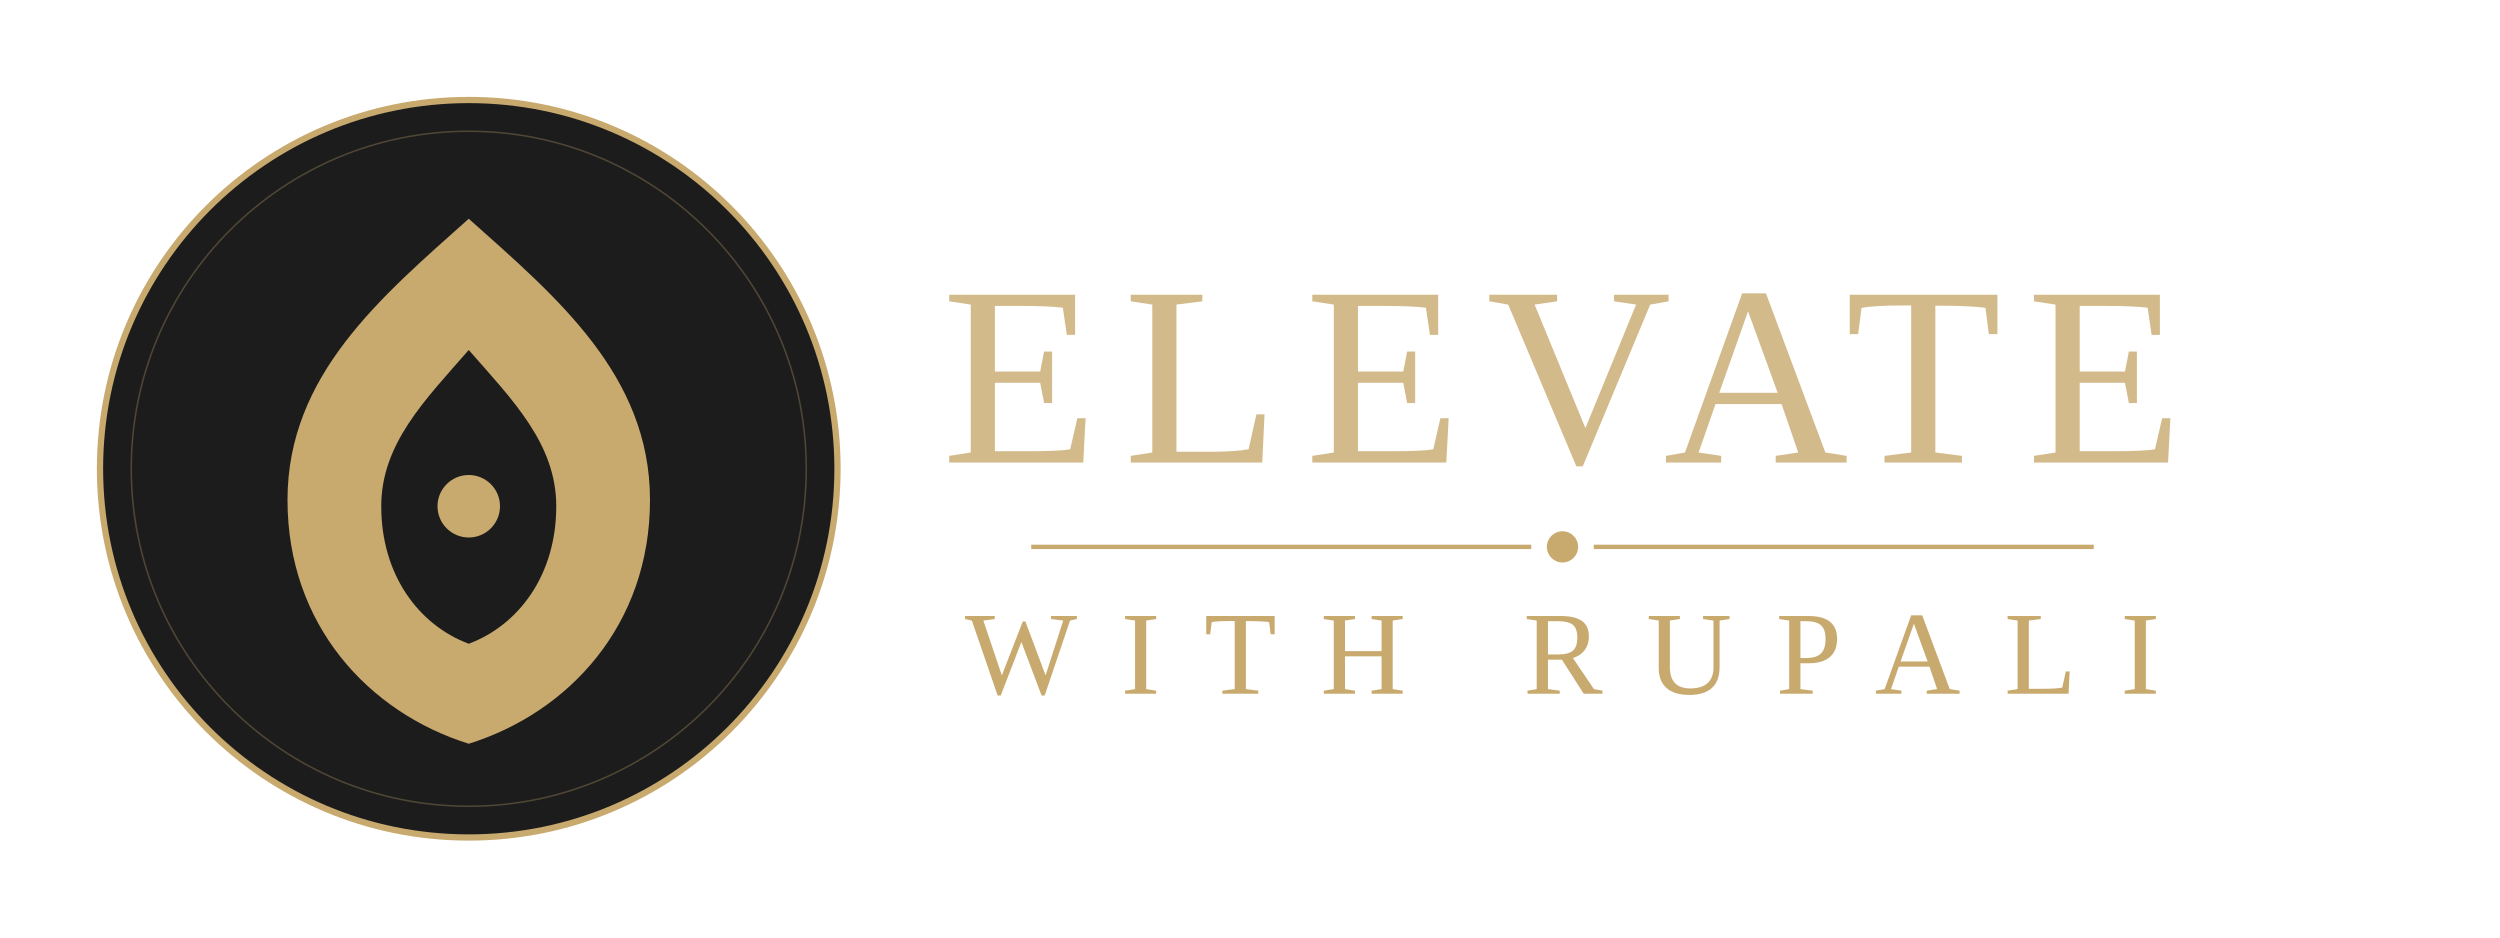
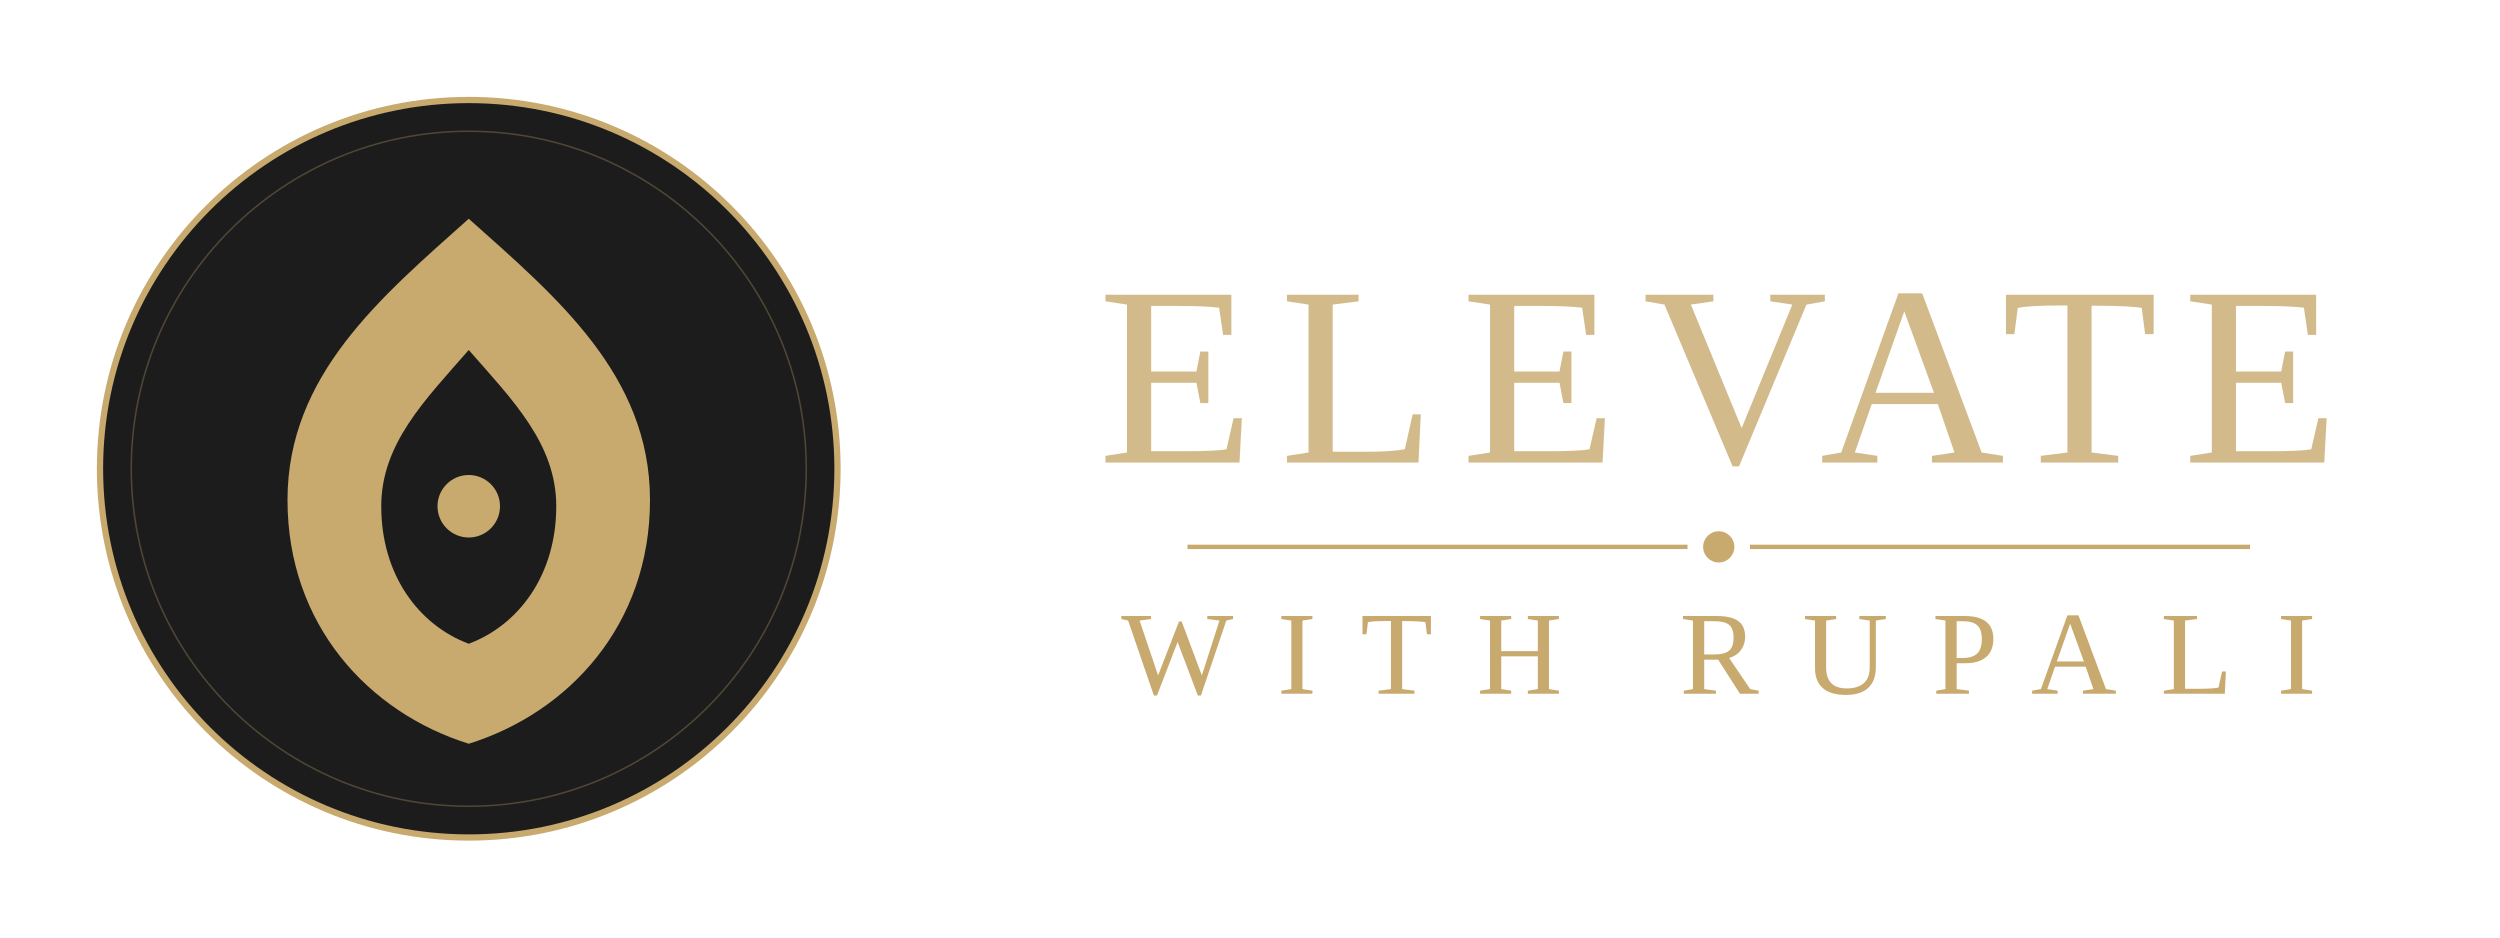
<svg xmlns="http://www.w3.org/2000/svg" width="800" height="300" viewBox="0 0 800 300">
  <g transform="translate(150, 150)">
    <circle cx="0" cy="0" r="118" fill="#1C1C1C" />
    <circle cx="0" cy="0" r="118" fill="none" stroke="#C8A96E" stroke-width="2" />
    <circle cx="0" cy="0" r="108" fill="none" stroke="#C8A96E" stroke-width="0.5" opacity="0.3" />
    <path d="M 0 -80 C 28 -55, 58 -30, 58 10 C 58 50, 32 78, 0 88 C -32 78, -58 50, -58 10 C -58 -30, -28 -55, 0 -80 Z" fill="#C8A96E" />
    <path d="M 0 -38 C 14 -22, 28 -8, 28 12 C 28 34, 16 50, 0 56 C -16 50, -28 34, -28 12 C -28 -8, -14 -22, 0 -38 Z" fill="#1C1C1C" />
    <circle cx="0" cy="12" r="10" fill="#C8A96E" />
  </g>
-   <text x="500" y="148" text-anchor="middle" font-family="Georgia,'Times New Roman',serif" font-size="82" font-weight="400" letter-spacing="8" fill="#C8A96E" opacity="0.8">ELEVATE</text>
-   <line x1="330" y1="175" x2="490" y2="175" stroke="#C8A96E" stroke-width="1.4" />
-   <circle cx="500" cy="175" r="5" fill="#C8A96E" />
-   <line x1="510" y1="175" x2="670" y2="175" stroke="#C8A96E" stroke-width="1.4" />
-   <text x="500" y="222" text-anchor="middle" font-family="Georgia,'Times New Roman',serif" font-size="38" font-weight="500" letter-spacing="14" fill="#C8A96E">WITH RUPALI</text>
+   <text x="550" y="148" text-anchor="middle" font-family="Georgia,'Times New Roman',serif" font-size="82" font-weight="400" letter-spacing="8" fill="#C8A96E" opacity="0.8">ELEVATE</text>
+   <line x1="380" y1="175" x2="540" y2="175" stroke="#C8A96E" stroke-width="1.4" />
+   <circle cx="550" cy="175" r="5" fill="#C8A96E" />
+   <line x1="560" y1="175" x2="720" y2="175" stroke="#C8A96E" stroke-width="1.4" />
+   <text x="550" y="222" text-anchor="middle" font-family="Georgia,'Times New Roman',serif" font-size="38" font-weight="500" letter-spacing="14" fill="#C8A96E">WITH RUPALI</text>
</svg>
